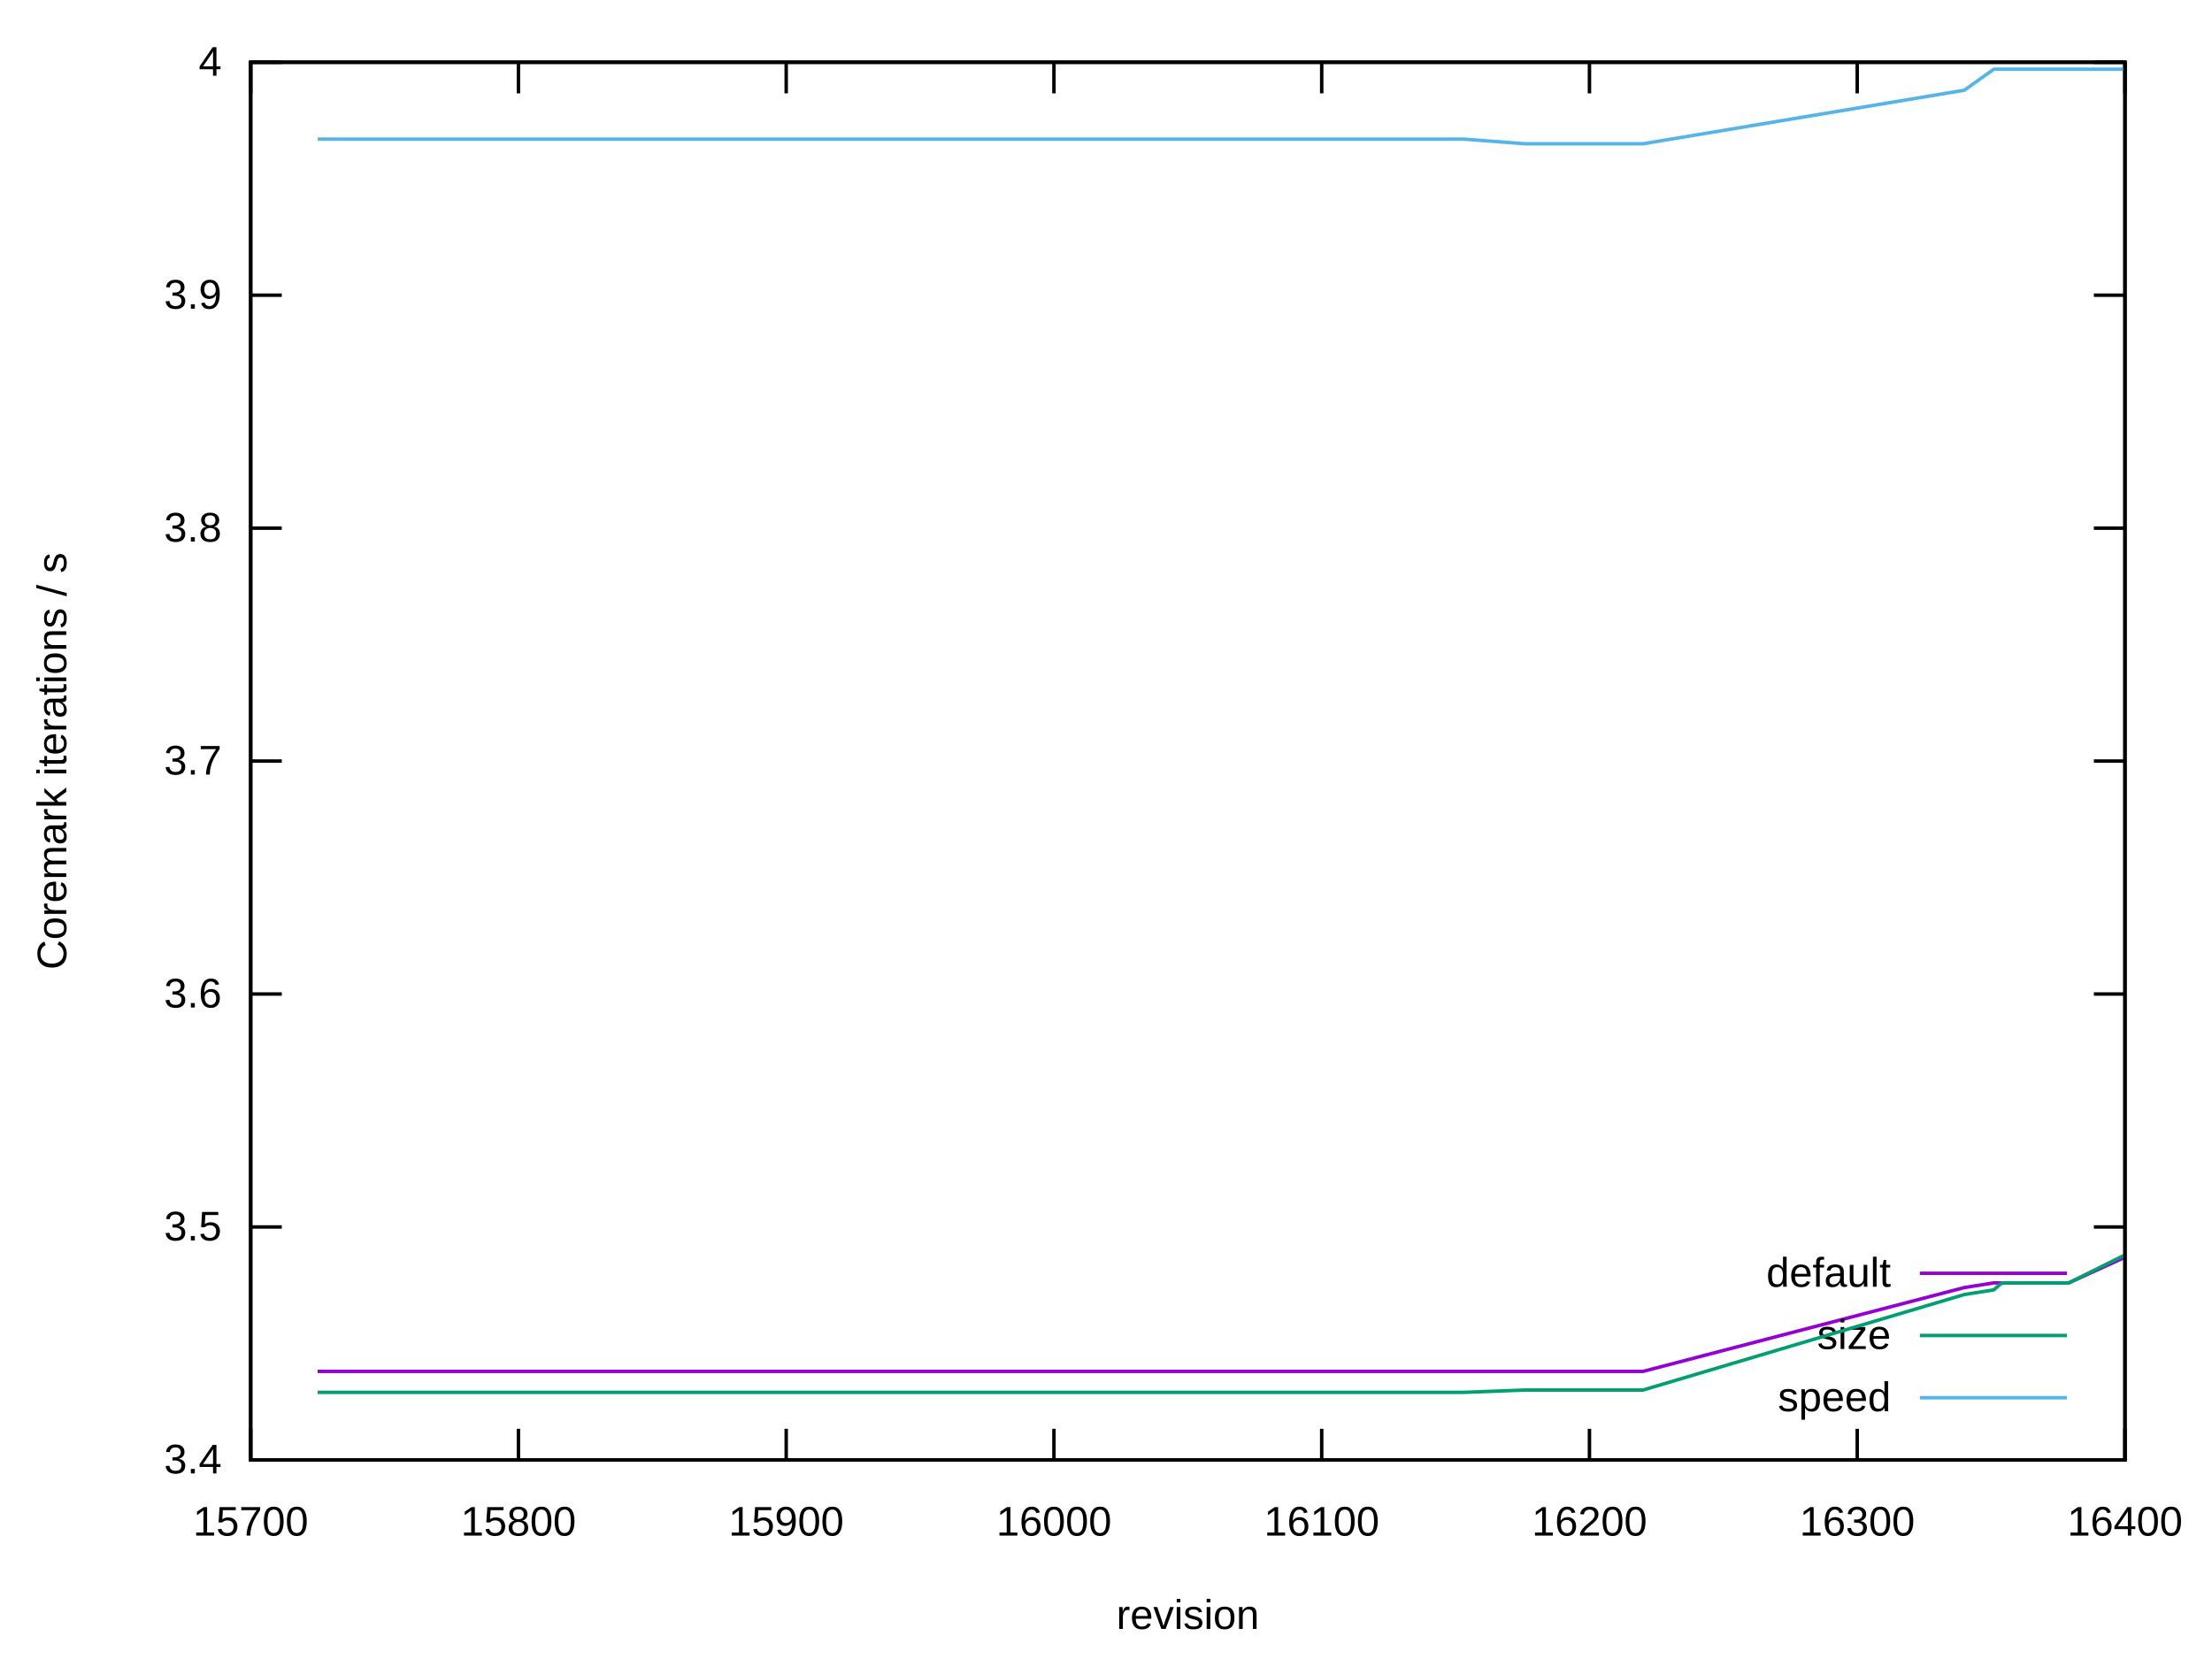
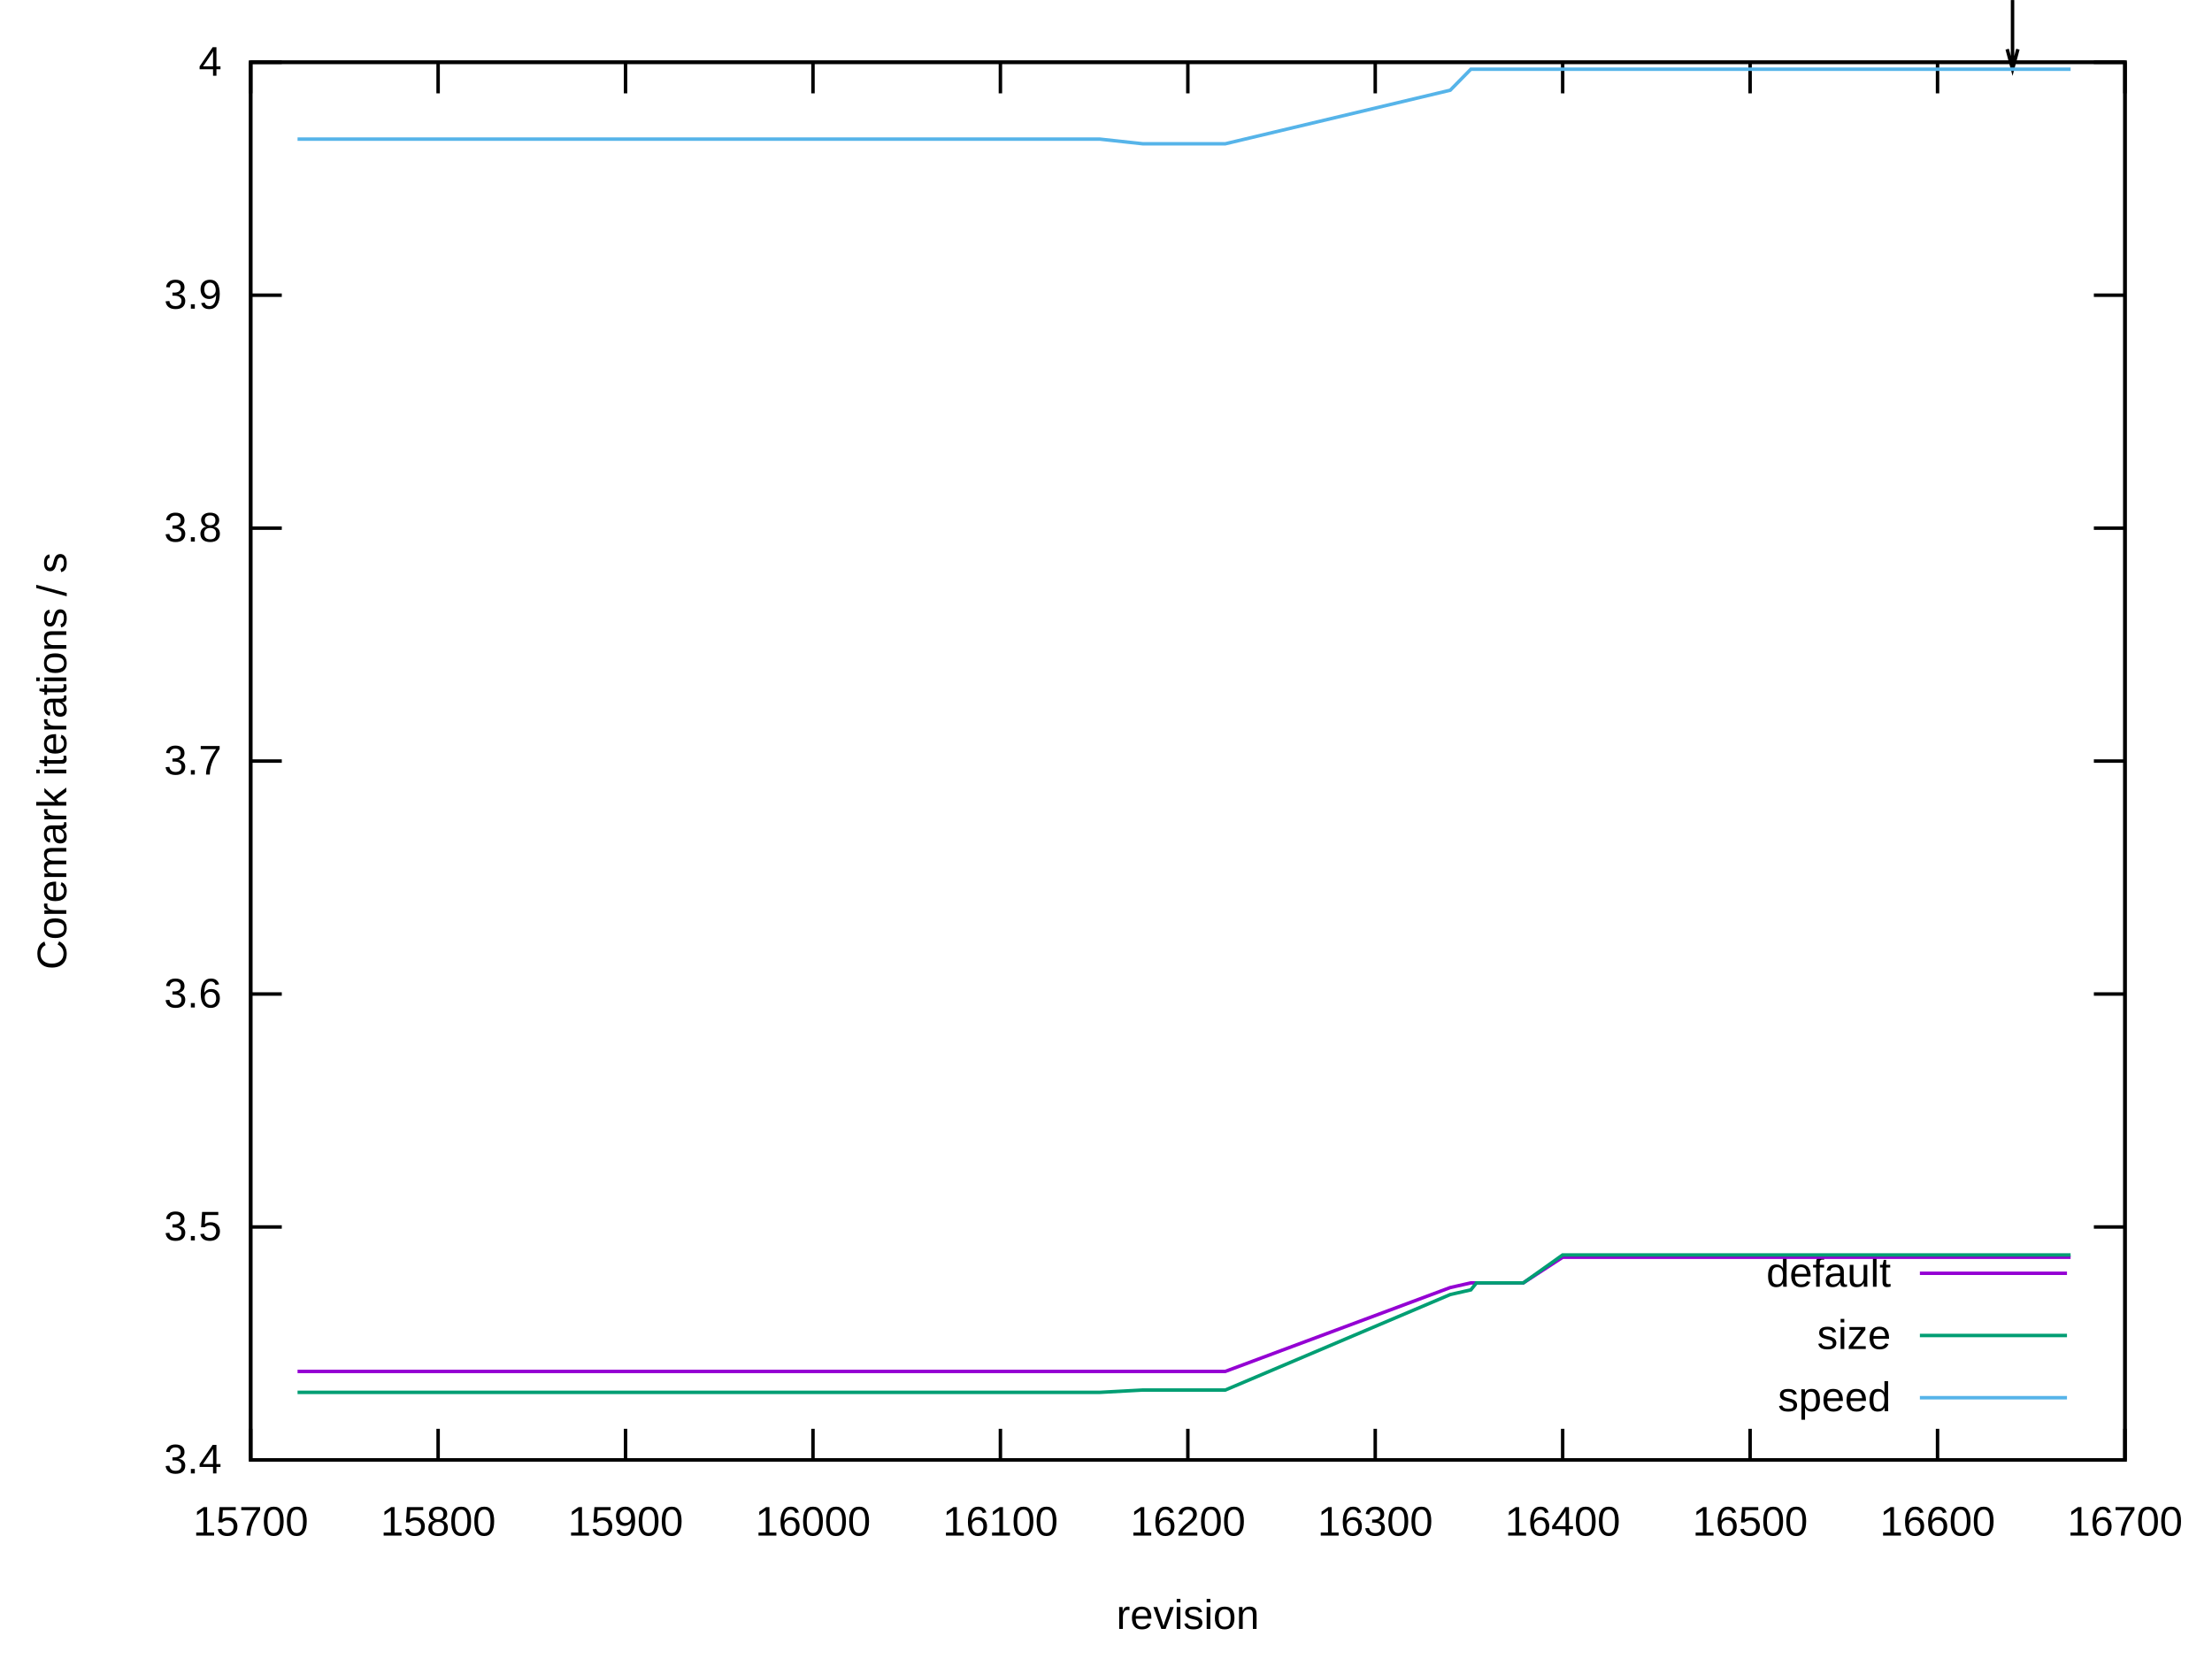
<svg xmlns="http://www.w3.org/2000/svg" xmlns:xlink="http://www.w3.org/1999/xlink" width="640" height="480" viewBox="0 0 640 480">
  <g id="gnuplot_canvas">
    <rect x="0" y="0" width="640" height="480" fill="none" />
    <defs>
      <circle id="gpDot" r="0.5" stroke-width="0.5" stroke="currentColor" />
      <path id="gpPt0" stroke-width="0.222" stroke="currentColor" d="M-1,0 h2 M0,-1 v2" />
      <path id="gpPt1" stroke-width="0.222" stroke="currentColor" d="M-1,-1 L1,1 M1,-1 L-1,1" />
      <path id="gpPt2" stroke-width="0.222" stroke="currentColor" d="M-1,0 L1,0 M0,-1 L0,1 M-1,-1 L1,1 M-1,1 L1,-1" />
      <rect id="gpPt3" stroke-width="0.222" stroke="currentColor" x="-1" y="-1" width="2" height="2" />
      <rect id="gpPt4" stroke-width="0.222" stroke="currentColor" fill="currentColor" x="-1" y="-1" width="2" height="2" />
      <circle id="gpPt5" stroke-width="0.222" stroke="currentColor" cx="0" cy="0" r="1" />
      <use xlink:href="#gpPt5" id="gpPt6" fill="currentColor" stroke="none" />
      <path id="gpPt7" stroke-width="0.222" stroke="currentColor" d="M0,-1.33 L-1.33,0.67 L1.33,0.67 z" />
      <use xlink:href="#gpPt7" id="gpPt8" fill="currentColor" stroke="none" />
      <use xlink:href="#gpPt7" id="gpPt9" stroke="currentColor" transform="rotate(180)" />
      <use xlink:href="#gpPt9" id="gpPt10" fill="currentColor" stroke="none" />
      <use xlink:href="#gpPt3" id="gpPt11" stroke="currentColor" transform="rotate(45)" />
      <use xlink:href="#gpPt11" id="gpPt12" fill="currentColor" stroke="none" />
      <path id="gpPt13" stroke-width="0.222" stroke="currentColor" d="M0,1.330 L1.265,0.411 L0.782,-1.067 L-0.782,-1.076 L-1.265,0.411 z" />
      <use xlink:href="#gpPt13" id="gpPt14" fill="currentColor" stroke="none" />
      <filter id="textbox" filterUnits="objectBoundingBox" x="0" y="0" height="1" width="1">
        <feFlood flood-color="white" flood-opacity="1" result="bgnd" />
        <feComposite in="SourceGraphic" in2="bgnd" operator="atop" />
      </filter>
      <filter id="greybox" filterUnits="objectBoundingBox" x="0" y="0" height="1" width="1">
        <feFlood flood-color="lightgrey" flood-opacity="1" result="grey" />
        <feComposite in="SourceGraphic" in2="grey" operator="atop" />
      </filter>
    </defs>
    <g fill="none" color="white" stroke="currentColor" stroke-width="1.00" stroke-linecap="butt" stroke-linejoin="miter">
</g>
    <g fill="none" color="black" stroke="currentColor" stroke-width="1.00" stroke-linecap="butt" stroke-linejoin="miter">
      <path stroke="black" d="M72.53,422.40 L81.53,422.40 M614.82,422.40 L605.82,422.40  " />
      <g transform="translate(64.14,426.30)" stroke="none" fill="black" font-family="Arial" font-size="12.00" text-anchor="end">
        <text>
          <tspan font-family="Arial"> 3.4</tspan>
        </text>
      </g>
    </g>
    <g fill="none" color="black" stroke="currentColor" stroke-width="1.00" stroke-linecap="butt" stroke-linejoin="miter">
      <path stroke="black" d="M72.53,355.00 L81.53,355.00 M614.82,355.00 L605.82,355.00  " />
      <g transform="translate(64.14,358.90)" stroke="none" fill="black" font-family="Arial" font-size="12.00" text-anchor="end">
        <text>
          <tspan font-family="Arial"> 3.5</tspan>
        </text>
      </g>
    </g>
    <g fill="none" color="black" stroke="currentColor" stroke-width="1.00" stroke-linecap="butt" stroke-linejoin="miter">
      <path stroke="black" d="M72.53,287.60 L81.53,287.60 M614.82,287.60 L605.82,287.60  " />
      <g transform="translate(64.14,291.50)" stroke="none" fill="black" font-family="Arial" font-size="12.00" text-anchor="end">
        <text>
          <tspan font-family="Arial"> 3.6</tspan>
        </text>
      </g>
    </g>
    <g fill="none" color="black" stroke="currentColor" stroke-width="1.00" stroke-linecap="butt" stroke-linejoin="miter">
      <path stroke="black" d="M72.53,220.20 L81.53,220.20 M614.82,220.20 L605.82,220.20  " />
      <g transform="translate(64.14,224.10)" stroke="none" fill="black" font-family="Arial" font-size="12.00" text-anchor="end">
        <text>
          <tspan font-family="Arial"> 3.7</tspan>
        </text>
      </g>
    </g>
    <g fill="none" color="black" stroke="currentColor" stroke-width="1.00" stroke-linecap="butt" stroke-linejoin="miter">
      <path stroke="black" d="M72.53,152.81 L81.53,152.81 M614.82,152.81 L605.82,152.81  " />
      <g transform="translate(64.14,156.71)" stroke="none" fill="black" font-family="Arial" font-size="12.00" text-anchor="end">
        <text>
          <tspan font-family="Arial"> 3.8</tspan>
        </text>
      </g>
    </g>
    <g fill="none" color="black" stroke="currentColor" stroke-width="1.00" stroke-linecap="butt" stroke-linejoin="miter">
      <path stroke="black" d="M72.53,85.41 L81.53,85.41 M614.82,85.41 L605.82,85.41  " />
      <g transform="translate(64.14,89.31)" stroke="none" fill="black" font-family="Arial" font-size="12.00" text-anchor="end">
        <text>
          <tspan font-family="Arial"> 3.9</tspan>
        </text>
      </g>
    </g>
    <g fill="none" color="black" stroke="currentColor" stroke-width="1.00" stroke-linecap="butt" stroke-linejoin="miter">
      <path stroke="black" d="M72.53,18.01 L81.53,18.01 M614.82,18.01 L605.82,18.01  " />
      <g transform="translate(64.14,21.91)" stroke="none" fill="black" font-family="Arial" font-size="12.00" text-anchor="end">
        <text>
          <tspan font-family="Arial"> 4</tspan>
        </text>
      </g>
    </g>
    <g fill="none" color="black" stroke="currentColor" stroke-width="1.00" stroke-linecap="butt" stroke-linejoin="miter">
      <path stroke="black" d="M72.53,422.40 L72.53,413.40 M72.53,18.01 L72.53,27.01  " />
      <g transform="translate(72.53,444.30)" stroke="none" fill="black" font-family="Arial" font-size="12.00" text-anchor="middle">
        <text>
          <tspan font-family="Arial"> 15700</tspan>
        </text>
      </g>
    </g>
    <g fill="none" color="black" stroke="currentColor" stroke-width="1.00" stroke-linecap="butt" stroke-linejoin="miter">
-       <path stroke="black" d="M150.00,422.40 L150.00,413.40 M150.00,18.01 L150.00,27.01  " />
-       <g transform="translate(150.00,444.30)" stroke="none" fill="black" font-family="Arial" font-size="12.00" text-anchor="middle">
+       <path stroke="black" d="M126.76,422.40 L126.76,413.40 M126.76,18.01 L126.76,27.01  " />
+       <g transform="translate(126.76,444.30)" stroke="none" fill="black" font-family="Arial" font-size="12.00" text-anchor="middle">
        <text>
          <tspan font-family="Arial"> 15800</tspan>
        </text>
      </g>
    </g>
    <g fill="none" color="black" stroke="currentColor" stroke-width="1.00" stroke-linecap="butt" stroke-linejoin="miter">
-       <path stroke="black" d="M227.47,422.40 L227.47,413.40 M227.47,18.01 L227.47,27.01  " />
-       <g transform="translate(227.47,444.30)" stroke="none" fill="black" font-family="Arial" font-size="12.00" text-anchor="middle">
+       <path stroke="black" d="M180.99,422.40 L180.99,413.40 M180.99,18.01 L180.99,27.01  " />
+       <g transform="translate(180.99,444.30)" stroke="none" fill="black" font-family="Arial" font-size="12.00" text-anchor="middle">
        <text>
          <tspan font-family="Arial"> 15900</tspan>
        </text>
      </g>
    </g>
    <g fill="none" color="black" stroke="currentColor" stroke-width="1.00" stroke-linecap="butt" stroke-linejoin="miter">
-       <path stroke="black" d="M304.94,422.40 L304.94,413.40 M304.94,18.01 L304.94,27.01  " />
-       <g transform="translate(304.94,444.30)" stroke="none" fill="black" font-family="Arial" font-size="12.00" text-anchor="middle">
+       <path stroke="black" d="M235.22,422.40 L235.22,413.40 M235.22,18.01 L235.22,27.01  " />
+       <g transform="translate(235.22,444.30)" stroke="none" fill="black" font-family="Arial" font-size="12.00" text-anchor="middle">
        <text>
          <tspan font-family="Arial"> 16000</tspan>
        </text>
      </g>
    </g>
    <g fill="none" color="black" stroke="currentColor" stroke-width="1.00" stroke-linecap="butt" stroke-linejoin="miter">
-       <path stroke="black" d="M382.41,422.40 L382.41,413.40 M382.41,18.01 L382.41,27.01  " />
-       <g transform="translate(382.41,444.30)" stroke="none" fill="black" font-family="Arial" font-size="12.00" text-anchor="middle">
+       <path stroke="black" d="M289.45,422.40 L289.45,413.40 M289.45,18.01 L289.45,27.01  " />
+       <g transform="translate(289.45,444.30)" stroke="none" fill="black" font-family="Arial" font-size="12.00" text-anchor="middle">
        <text>
          <tspan font-family="Arial"> 16100</tspan>
        </text>
      </g>
    </g>
    <g fill="none" color="black" stroke="currentColor" stroke-width="1.00" stroke-linecap="butt" stroke-linejoin="miter">
-       <path stroke="black" d="M459.88,422.40 L459.88,413.40 M459.88,18.01 L459.88,27.01  " />
-       <g transform="translate(459.88,444.30)" stroke="none" fill="black" font-family="Arial" font-size="12.00" text-anchor="middle">
+       <path stroke="black" d="M343.68,422.40 L343.68,413.40 M343.68,18.01 L343.68,27.01  " />
+       <g transform="translate(343.68,444.30)" stroke="none" fill="black" font-family="Arial" font-size="12.00" text-anchor="middle">
        <text>
          <tspan font-family="Arial"> 16200</tspan>
        </text>
      </g>
    </g>
    <g fill="none" color="black" stroke="currentColor" stroke-width="1.00" stroke-linecap="butt" stroke-linejoin="miter">
-       <path stroke="black" d="M537.35,422.40 L537.35,413.40 M537.35,18.01 L537.35,27.01  " />
-       <g transform="translate(537.35,444.30)" stroke="none" fill="black" font-family="Arial" font-size="12.00" text-anchor="middle">
+       <path stroke="black" d="M397.90,422.40 L397.90,413.40 M397.90,18.01 L397.90,27.01  " />
+       <g transform="translate(397.90,444.30)" stroke="none" fill="black" font-family="Arial" font-size="12.00" text-anchor="middle">
        <text>
          <tspan font-family="Arial"> 16300</tspan>
+         </text>
+       </g>
+     </g>
+     <g fill="none" color="black" stroke="currentColor" stroke-width="1.00" stroke-linecap="butt" stroke-linejoin="miter">
+       <path stroke="black" d="M452.13,422.40 L452.13,413.40 M452.13,18.01 L452.13,27.01  " />
+       <g transform="translate(452.13,444.30)" stroke="none" fill="black" font-family="Arial" font-size="12.00" text-anchor="middle">
+         <text>
+           <tspan font-family="Arial"> 16400</tspan>
+         </text>
+       </g>
+     </g>
+     <g fill="none" color="black" stroke="currentColor" stroke-width="1.00" stroke-linecap="butt" stroke-linejoin="miter">
+       <path stroke="black" d="M506.36,422.40 L506.36,413.40 M506.36,18.01 L506.36,27.01  " />
+       <g transform="translate(506.36,444.30)" stroke="none" fill="black" font-family="Arial" font-size="12.00" text-anchor="middle">
+         <text>
+           <tspan font-family="Arial"> 16500</tspan>
+         </text>
+       </g>
+     </g>
+     <g fill="none" color="black" stroke="currentColor" stroke-width="1.00" stroke-linecap="butt" stroke-linejoin="miter">
+       <path stroke="black" d="M560.59,422.40 L560.59,413.40 M560.59,18.01 L560.59,27.01  " />
+       <g transform="translate(560.59,444.30)" stroke="none" fill="black" font-family="Arial" font-size="12.00" text-anchor="middle">
+         <text>
+           <tspan font-family="Arial"> 16600</tspan>
        </text>
      </g>
    </g>
    <g fill="none" color="black" stroke="currentColor" stroke-width="1.00" stroke-linecap="butt" stroke-linejoin="miter">
      <path stroke="black" d="M614.82,422.40 L614.82,413.40 M614.82,18.01 L614.82,27.01  " />
      <g transform="translate(614.82,444.30)" stroke="none" fill="black" font-family="Arial" font-size="12.00" text-anchor="middle">
        <text>
-           <tspan font-family="Arial"> 16400</tspan>
+           <tspan font-family="Arial"> 16700</tspan>
        </text>
      </g>
    </g>
    <g fill="none" color="black" stroke="currentColor" stroke-width="1.00" stroke-linecap="butt" stroke-linejoin="miter">
</g>
    <g fill="none" color="black" stroke="currentColor" stroke-width="1.00" stroke-linecap="butt" stroke-linejoin="miter">
      <path stroke="black" d="M72.53,18.01 L72.53,422.40 L614.82,422.40 L614.82,18.01 L72.53,18.01 Z  " />
+     </g>
+     <g fill="none" color="black" stroke="currentColor" stroke-width="1.00" stroke-linecap="butt" stroke-linejoin="miter">
+       <path stroke="black" d="M580.74,14.23 L582.29,20.02 L583.84,14.23 M582.29,0.01 L582.29,20.02  " />
    </g>
    <g fill="none" color="black" stroke="currentColor" stroke-width="1.00" stroke-linecap="butt" stroke-linejoin="miter">
</g>
    <g id="gnuplot_plot_1">
      <g fill="none" color="black" stroke="currentColor" stroke-width="1.00" stroke-linecap="butt" stroke-linejoin="miter">
        <g transform="translate(547.09,372.30)" stroke="none" fill="black" font-family="Arial" font-size="12.00" text-anchor="end">
          <text>
            <tspan font-family="Arial">default</tspan>
          </text>
        </g>
      </g>
      <g fill="none" color="black" stroke="currentColor" stroke-width="1.00" stroke-linecap="butt" stroke-linejoin="miter">
-         <path stroke="rgb(148,   0, 211)" d="M555.48,368.40 L598.04,368.40 M91.90,396.79 L125.21,396.79 L219.72,396.79 L220.50,396.79 L261.56,396.79 L262.33,396.79   L271.63,396.79 L317.34,396.79 L346.00,396.79 L423.47,396.79 L441.29,396.79 L475.37,396.79 L568.34,372.53 L576.86,371.18   L579.18,371.18 L598.55,371.18 L614.82,363.76  " />
+         <path stroke="rgb(148,   0, 211)" d="M555.48,368.40 L598.04,368.40 M86.09,396.79 L109.41,396.79 L175.57,396.79 L176.11,396.79 L204.85,396.79 L205.39,396.79   L211.90,396.79 L243.89,396.79 L263.96,396.79 L318.19,396.79 L330.66,396.79 L354.52,396.79 L419.60,372.53 L425.56,371.18   L427.19,371.18 L440.74,371.18 L452.13,363.76 L492.26,363.76 L523.72,363.76 L582.28,363.76 L583.37,363.76 L599.09,363.76    " />
      </g>
    </g>
    <g id="gnuplot_plot_2">
      <g fill="none" color="black" stroke="currentColor" stroke-width="1.00" stroke-linecap="butt" stroke-linejoin="miter">
        <g transform="translate(547.09,390.30)" stroke="none" fill="black" font-family="Arial" font-size="12.00" text-anchor="end">
          <text>
            <tspan font-family="Arial">size</tspan>
          </text>
        </g>
      </g>
      <g fill="none" color="black" stroke="currentColor" stroke-width="1.00" stroke-linecap="butt" stroke-linejoin="miter">
-         <path stroke="rgb(  0, 158, 115)" d="M555.48,386.40 L598.04,386.40 M91.90,402.85 L125.21,402.85 L219.72,402.85 L220.50,402.85 L261.56,402.85 L262.33,402.85   L271.63,402.85 L317.34,402.85 L346.00,402.85 L423.47,402.85 L441.29,402.18 L475.37,402.18 L568.34,374.55 L576.86,373.20   L579.18,371.18 L598.55,371.18 L614.82,363.09  " />
+         <path stroke="rgb(  0, 158, 115)" d="M555.48,386.40 L598.04,386.40 M86.09,402.85 L109.41,402.85 L175.57,402.85 L176.11,402.85 L204.85,402.85 L205.39,402.85   L211.90,402.85 L243.89,402.85 L263.96,402.85 L318.19,402.85 L330.66,402.18 L354.52,402.18 L419.60,374.55 L425.56,373.20   L427.19,371.18 L440.74,371.18 L452.13,363.09 L492.26,363.09 L523.72,363.09 L582.28,363.09 L583.37,363.09 L599.09,363.09    " />
      </g>
    </g>
    <g id="gnuplot_plot_3">
      <g fill="none" color="black" stroke="currentColor" stroke-width="1.00" stroke-linecap="butt" stroke-linejoin="miter">
        <g transform="translate(547.09,408.30)" stroke="none" fill="black" font-family="Arial" font-size="12.00" text-anchor="end">
          <text>
            <tspan font-family="Arial">speed</tspan>
          </text>
        </g>
      </g>
      <g fill="none" color="black" stroke="currentColor" stroke-width="1.00" stroke-linecap="butt" stroke-linejoin="miter">
-         <path stroke="rgb( 86, 180, 233)" d="M555.48,404.40 L598.04,404.40 M91.90,40.25 L125.21,40.25 L219.72,40.25 L220.50,40.25 L261.56,40.25 L262.33,40.25   L271.63,40.25 L317.34,40.25 L346.00,40.25 L423.47,40.25 L441.29,41.60 L475.37,41.60 L568.34,26.10 L576.86,20.03   L579.18,20.03 L598.55,20.03 L614.82,20.03  " />
+         <path stroke="rgb( 86, 180, 233)" d="M555.48,404.40 L598.04,404.40 M86.09,40.25 L109.41,40.25 L175.57,40.25 L176.11,40.25 L204.85,40.25 L205.39,40.25   L211.90,40.25 L243.89,40.25 L263.96,40.25 L318.19,40.25 L330.66,41.60 L354.52,41.60 L419.60,26.10 L425.56,20.03   L427.19,20.03 L440.74,20.03 L452.13,20.03 L492.26,20.03 L523.72,20.03 L582.28,20.03 L583.37,20.03 L599.09,20.03    " />
      </g>
    </g>
    <g fill="none" color="white" stroke="rgb( 86, 180, 233)" stroke-width="2.00" stroke-linecap="butt" stroke-linejoin="miter">
</g>
    <g fill="none" color="black" stroke="currentColor" stroke-width="2.00" stroke-linecap="butt" stroke-linejoin="miter">
</g>
    <g fill="none" color="black" stroke="black" stroke-width="1.00" stroke-linecap="butt" stroke-linejoin="miter">
</g>
    <g fill="none" color="black" stroke="currentColor" stroke-width="1.00" stroke-linecap="butt" stroke-linejoin="miter">
      <path stroke="black" d="M72.53,18.01 L72.53,422.40 L614.82,422.40 L614.82,18.01 L72.53,18.01 Z  " />
      <g transform="translate(19.18,220.21) rotate(270.00)" stroke="none" fill="black" font-family="Arial" font-size="12.00" text-anchor="middle">
        <text>
          <tspan font-family="Arial">Coremark iterations / s</tspan>
        </text>
      </g>
    </g>
    <g fill="none" color="black" stroke="currentColor" stroke-width="1.00" stroke-linecap="butt" stroke-linejoin="miter">
      <g transform="translate(343.67,471.30)" stroke="none" fill="black" font-family="Arial" font-size="12.00" text-anchor="middle">
        <text>
          <tspan font-family="Arial">revision</tspan>
        </text>
      </g>
    </g>
    <g fill="none" color="black" stroke="currentColor" stroke-width="1.00" stroke-linecap="butt" stroke-linejoin="miter">
</g>
    <g fill="none" color="black" stroke="currentColor" stroke-width="1.00" stroke-linecap="butt" stroke-linejoin="miter">
</g>
  </g>
</svg>
